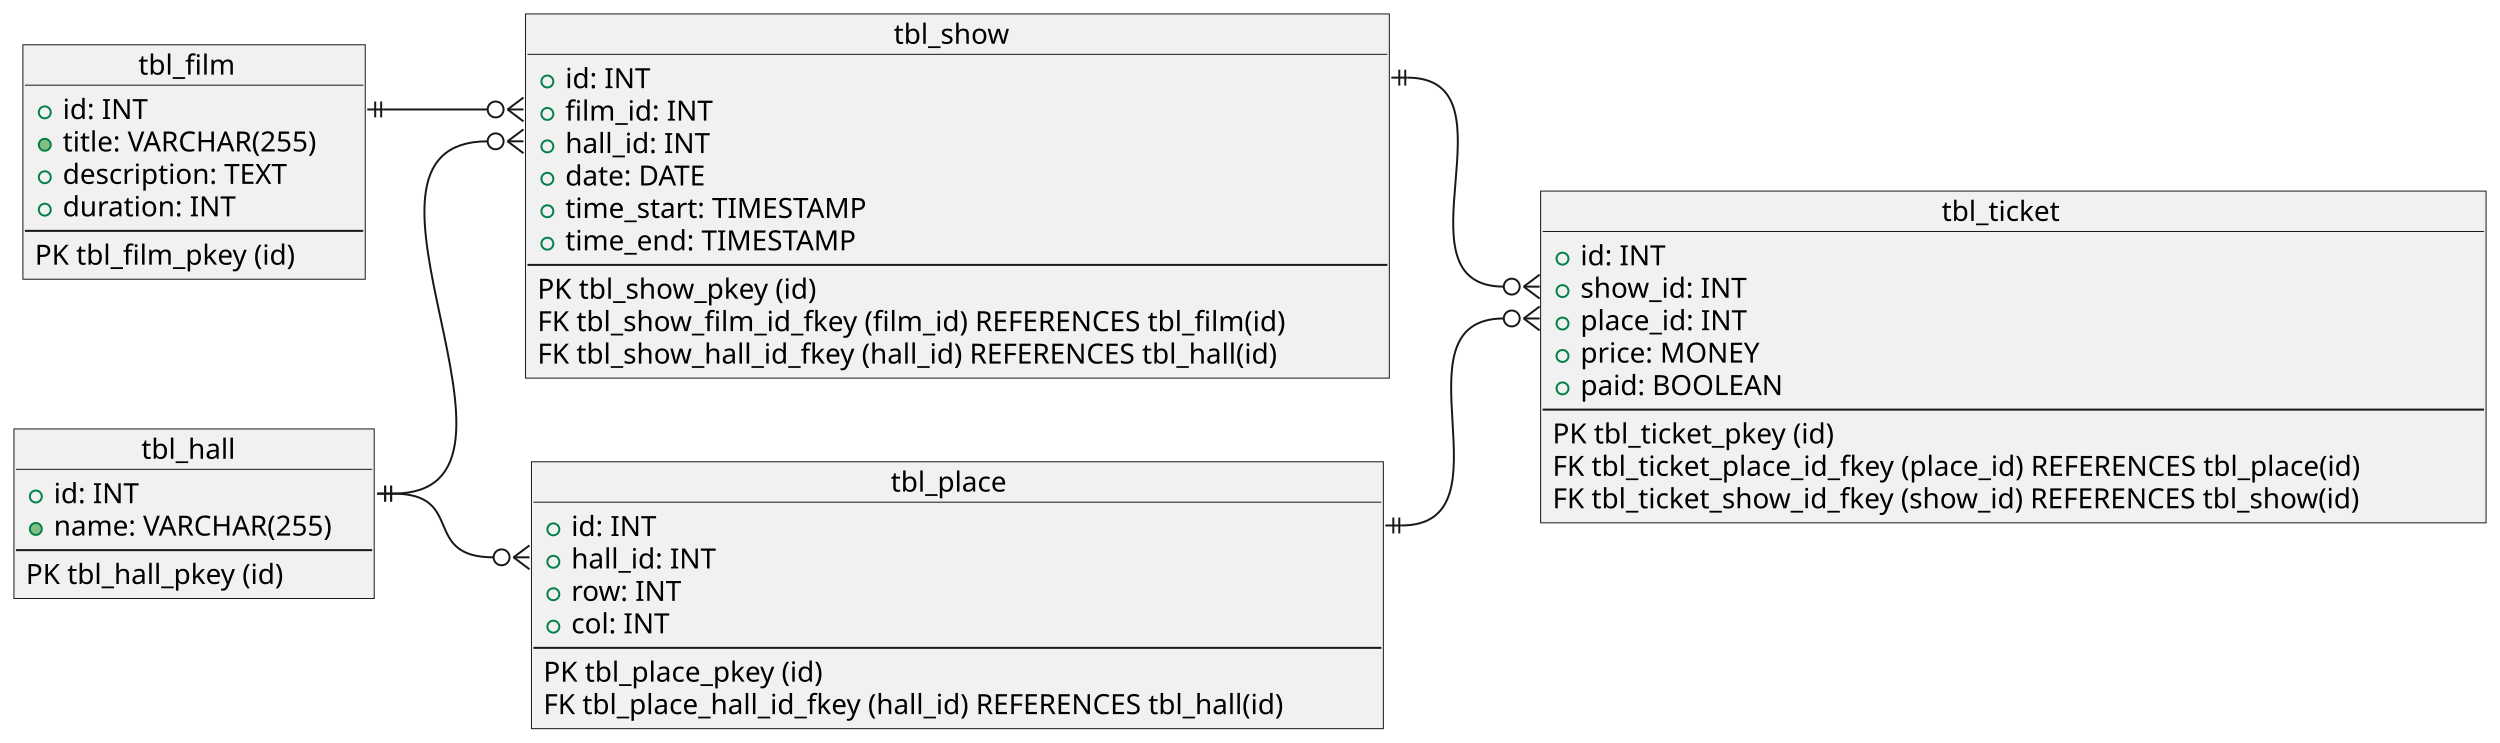
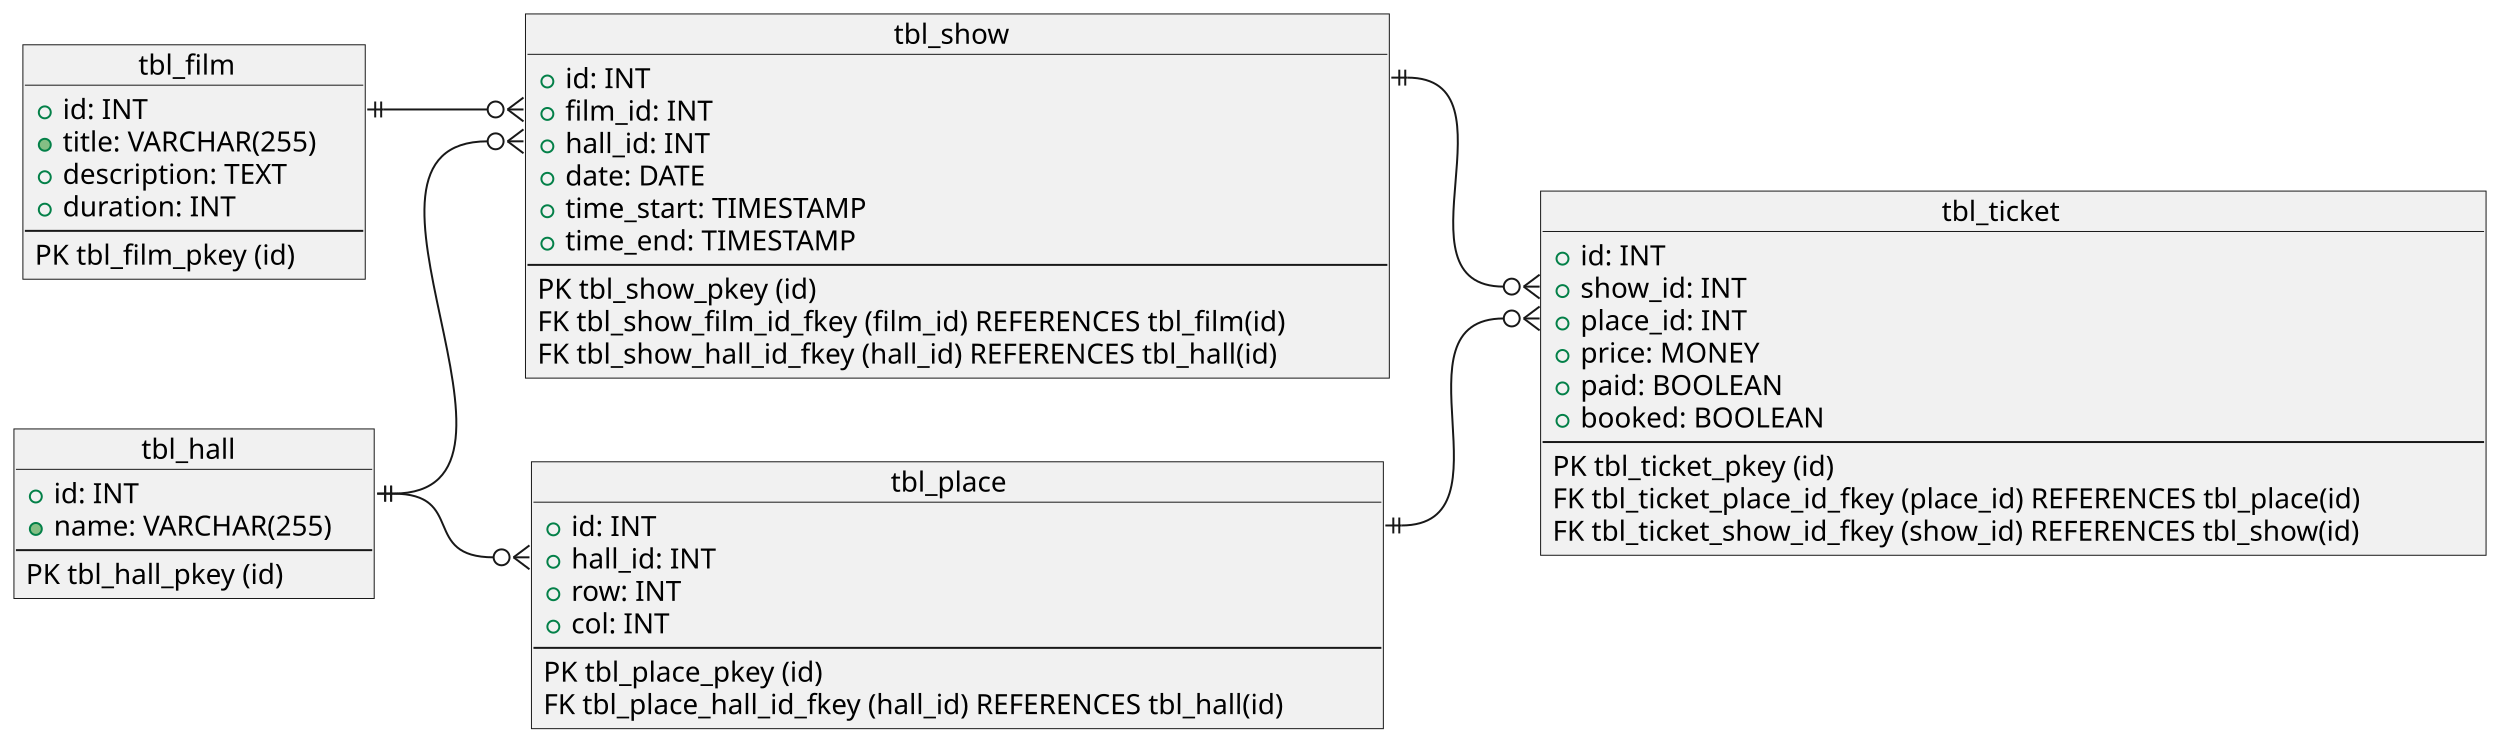
<svg xmlns="http://www.w3.org/2000/svg" contentStyleType="text/css" height="373px" preserveAspectRatio="none" style="width:1256px;height:373px;background:#FFFFFF;" version="1.1" viewBox="0 0 1256 373" width="1256px" zoomAndPan="magnify">
  <defs />
  <g>
    <g id="elem_tbl_film">
      <rect fill="#F1F1F1" height="117.781" style="stroke:#181818;stroke-width:0.5;" width="172" x="11.5" y="22.5" />
      <text fill="#000000" font-family="sans-serif" font-size="14" lengthAdjust="spacing" textLength="56" x="69.5" y="37.495">tbl_film</text>
      <line style="stroke:#181818;stroke-width:0.5;" x1="12.5" x2="182.5" y1="42.797" y2="42.797" />
      <ellipse cx="22.5" cy="56.445" fill="none" rx="3" ry="3" style="stroke:#038048;stroke-width:1.0;" />
      <text fill="#000000" font-family="sans-serif" font-size="14" lengthAdjust="spacing" textLength="45" x="31.5" y="59.792">id: INT</text>
      <ellipse cx="22.5" cy="72.742" fill="#84BE84" rx="3" ry="3" style="stroke:#038048;stroke-width:1.0;" />
      <text fill="#000000" font-family="sans-serif" font-size="14" lengthAdjust="spacing" textLength="146" x="31.5" y="76.089">title: VARCHAR(255)</text>
      <ellipse cx="22.5" cy="89.039" fill="none" rx="3" ry="3" style="stroke:#038048;stroke-width:1.0;" />
      <text fill="#000000" font-family="sans-serif" font-size="14" lengthAdjust="spacing" textLength="128" x="31.5" y="92.386">description: TEXT</text>
      <ellipse cx="22.5" cy="105.336" fill="none" rx="3" ry="3" style="stroke:#038048;stroke-width:1.0;" />
      <text fill="#000000" font-family="sans-serif" font-size="14" lengthAdjust="spacing" textLength="92" x="31.5" y="108.683">duration: INT</text>
      <line style="stroke:#181818;stroke-width:1.0;" x1="12.5" x2="182.5" y1="115.984" y2="115.984" />
      <text fill="#000000" font-family="sans-serif" font-size="14" lengthAdjust="spacing" textLength="149" x="17.5" y="132.98">PK tbl_film_pkey (id)</text>
    </g>
    <g id="elem_tbl_hall">
      <rect fill="#F1F1F1" height="85.188" style="stroke:#181818;stroke-width:0.5;" width="181" x="7" y="215.5" />
      <text fill="#000000" font-family="sans-serif" font-size="14" lengthAdjust="spacing" textLength="53" x="71" y="230.495">tbl_hall</text>
      <line style="stroke:#181818;stroke-width:0.5;" x1="8" x2="187" y1="235.797" y2="235.797" />
      <ellipse cx="18" cy="249.445" fill="none" rx="3" ry="3" style="stroke:#038048;stroke-width:1.0;" />
      <text fill="#000000" font-family="sans-serif" font-size="14" lengthAdjust="spacing" textLength="45" x="27" y="252.792">id: INT</text>
      <ellipse cx="18" cy="265.742" fill="#84BE84" rx="3" ry="3" style="stroke:#038048;stroke-width:1.0;" />
      <text fill="#000000" font-family="sans-serif" font-size="14" lengthAdjust="spacing" textLength="155" x="27" y="269.089">name: VARCHAR(255)</text>
      <line style="stroke:#181818;stroke-width:1.0;" x1="8" x2="187" y1="276.391" y2="276.391" />
      <text fill="#000000" font-family="sans-serif" font-size="14" lengthAdjust="spacing" textLength="146" x="13" y="293.386">PK tbl_hall_pkey (id)</text>
    </g>
    <g id="elem_tbl_place">
      <rect fill="#F1F1F1" height="134.078" style="stroke:#181818;stroke-width:0.5;" width="428" x="267" y="232" />
      <text fill="#000000" font-family="sans-serif" font-size="14" lengthAdjust="spacing" textLength="67" x="447.5" y="246.995">tbl_place</text>
      <line style="stroke:#181818;stroke-width:0.5;" x1="268" x2="694" y1="252.297" y2="252.297" />
      <ellipse cx="278" cy="265.945" fill="none" rx="3" ry="3" style="stroke:#038048;stroke-width:1.0;" />
      <text fill="#000000" font-family="sans-serif" font-size="14" lengthAdjust="spacing" textLength="45" x="287" y="269.292">id: INT</text>
      <ellipse cx="278" cy="282.242" fill="none" rx="3" ry="3" style="stroke:#038048;stroke-width:1.0;" />
      <text fill="#000000" font-family="sans-serif" font-size="14" lengthAdjust="spacing" textLength="77" x="287" y="285.589">hall_id: INT</text>
      <ellipse cx="278" cy="298.539" fill="none" rx="3" ry="3" style="stroke:#038048;stroke-width:1.0;" />
      <text fill="#000000" font-family="sans-serif" font-size="14" lengthAdjust="spacing" textLength="58" x="287" y="301.886">row: INT</text>
      <ellipse cx="278" cy="314.836" fill="none" rx="3" ry="3" style="stroke:#038048;stroke-width:1.0;" />
      <text fill="#000000" font-family="sans-serif" font-size="14" lengthAdjust="spacing" textLength="53" x="287" y="318.183">col: INT</text>
      <line style="stroke:#181818;stroke-width:1.0;" x1="268" x2="694" y1="325.484" y2="325.484" />
      <text fill="#000000" font-family="sans-serif" font-size="14" lengthAdjust="spacing" textLength="160" x="273" y="342.479">PK tbl_place_pkey (id)</text>
      <text fill="#000000" font-family="sans-serif" font-size="14" lengthAdjust="spacing" textLength="416" x="273" y="358.776">FK tbl_place_hall_id_fkey (hall_id) REFERENCES tbl_hall(id)</text>
    </g>
    <g id="elem_tbl_show">
      <rect fill="#F1F1F1" height="182.969" style="stroke:#181818;stroke-width:0.5;" width="434" x="264" y="7" />
      <text fill="#000000" font-family="sans-serif" font-size="14" lengthAdjust="spacing" textLength="64" x="449" y="21.995">tbl_show</text>
      <line style="stroke:#181818;stroke-width:0.5;" x1="265" x2="697" y1="27.297" y2="27.297" />
      <ellipse cx="275" cy="40.945" fill="none" rx="3" ry="3" style="stroke:#038048;stroke-width:1.0;" />
      <text fill="#000000" font-family="sans-serif" font-size="14" lengthAdjust="spacing" textLength="45" x="284" y="44.292">id: INT</text>
      <ellipse cx="275" cy="57.242" fill="none" rx="3" ry="3" style="stroke:#038048;stroke-width:1.0;" />
      <text fill="#000000" font-family="sans-serif" font-size="14" lengthAdjust="spacing" textLength="80" x="284" y="60.589">film_id: INT</text>
      <ellipse cx="275" cy="73.539" fill="none" rx="3" ry="3" style="stroke:#038048;stroke-width:1.0;" />
      <text fill="#000000" font-family="sans-serif" font-size="14" lengthAdjust="spacing" textLength="77" x="284" y="76.886">hall_id: INT</text>
      <ellipse cx="275" cy="89.836" fill="none" rx="3" ry="3" style="stroke:#038048;stroke-width:1.0;" />
      <text fill="#000000" font-family="sans-serif" font-size="14" lengthAdjust="spacing" textLength="81" x="284" y="93.183">date: DATE</text>
      <ellipse cx="275" cy="106.133" fill="none" rx="3" ry="3" style="stroke:#038048;stroke-width:1.0;" />
      <text fill="#000000" font-family="sans-serif" font-size="14" lengthAdjust="spacing" textLength="168" x="284" y="109.48">time_start: TIMESTAMP</text>
      <ellipse cx="275" cy="122.43" fill="none" rx="3" ry="3" style="stroke:#038048;stroke-width:1.0;" />
      <text fill="#000000" font-family="sans-serif" font-size="14" lengthAdjust="spacing" textLength="160" x="284" y="125.776">time_end: TIMESTAMP</text>
      <line style="stroke:#181818;stroke-width:1.0;" x1="265" x2="697" y1="133.078" y2="133.078" />
      <text fill="#000000" font-family="sans-serif" font-size="14" lengthAdjust="spacing" textLength="157" x="270" y="150.073">PK tbl_show_pkey (id)</text>
      <text fill="#000000" font-family="sans-serif" font-size="14" lengthAdjust="spacing" textLength="422" x="270" y="166.37">FK tbl_show_film_id_fkey (film_id) REFERENCES tbl_film(id)</text>
      <text fill="#000000" font-family="sans-serif" font-size="14" lengthAdjust="spacing" textLength="413" x="270" y="182.667">FK tbl_show_hall_id_fkey (hall_id) REFERENCES tbl_hall(id)</text>
    </g>
    <g id="elem_tbl_ticket">
-       <rect fill="#F1F1F1" height="166.672" style="stroke:#181818;stroke-width:0.5;" width="475" x="774" y="96" />
+       <rect fill="#F1F1F1" height="182.969" style="stroke:#181818;stroke-width:0.5;" width="475" x="774" y="96" />
      <text fill="#000000" font-family="sans-serif" font-size="14" lengthAdjust="spacing" textLength="72" x="975.5" y="110.995">tbl_ticket</text>
      <line style="stroke:#181818;stroke-width:0.5;" x1="775" x2="1248" y1="116.297" y2="116.297" />
      <ellipse cx="785" cy="129.945" fill="none" rx="3" ry="3" style="stroke:#038048;stroke-width:1.0;" />
      <text fill="#000000" font-family="sans-serif" font-size="14" lengthAdjust="spacing" textLength="45" x="794" y="133.292">id: INT</text>
      <ellipse cx="785" cy="146.242" fill="none" rx="3" ry="3" style="stroke:#038048;stroke-width:1.0;" />
      <text fill="#000000" font-family="sans-serif" font-size="14" lengthAdjust="spacing" textLength="88" x="794" y="149.589">show_id: INT</text>
      <ellipse cx="785" cy="162.539" fill="none" rx="3" ry="3" style="stroke:#038048;stroke-width:1.0;" />
      <text fill="#000000" font-family="sans-serif" font-size="14" lengthAdjust="spacing" textLength="91" x="794" y="165.886">place_id: INT</text>
      <ellipse cx="785" cy="178.836" fill="none" rx="3" ry="3" style="stroke:#038048;stroke-width:1.0;" />
      <text fill="#000000" font-family="sans-serif" font-size="14" lengthAdjust="spacing" textLength="97" x="794" y="182.183">price: MONEY</text>
      <ellipse cx="785" cy="195.133" fill="none" rx="3" ry="3" style="stroke:#038048;stroke-width:1.0;" />
      <text fill="#000000" font-family="sans-serif" font-size="14" lengthAdjust="spacing" textLength="109" x="794" y="198.48">paid: BOOLEAN</text>
-       <line style="stroke:#181818;stroke-width:1.0;" x1="775" x2="1248" y1="205.781" y2="205.781" />
-       <text fill="#000000" font-family="sans-serif" font-size="14" lengthAdjust="spacing" textLength="165" x="780" y="222.776">PK tbl_ticket_pkey (id)</text>
-       <text fill="#000000" font-family="sans-serif" font-size="14" lengthAdjust="spacing" textLength="463" x="780" y="239.073">FK tbl_ticket_place_id_fkey (place_id) REFERENCES tbl_place(id)</text>
-       <text fill="#000000" font-family="sans-serif" font-size="14" lengthAdjust="spacing" textLength="454" x="780" y="255.37">FK tbl_ticket_show_id_fkey (show_id) REFERENCES tbl_show(id)</text>
+       <ellipse cx="785" cy="211.43" fill="none" rx="3" ry="3" style="stroke:#038048;stroke-width:1.0;" />
+       <text fill="#000000" font-family="sans-serif" font-size="14" lengthAdjust="spacing" textLength="133" x="794" y="214.776">booked: BOOLEAN</text>
+       <line style="stroke:#181818;stroke-width:1.0;" x1="775" x2="1248" y1="222.078" y2="222.078" />
+       <text fill="#000000" font-family="sans-serif" font-size="14" lengthAdjust="spacing" textLength="165" x="780" y="239.073">PK tbl_ticket_pkey (id)</text>
+       <text fill="#000000" font-family="sans-serif" font-size="14" lengthAdjust="spacing" textLength="463" x="780" y="255.37">FK tbl_ticket_place_id_fkey (place_id) REFERENCES tbl_place(id)</text>
+       <text fill="#000000" font-family="sans-serif" font-size="14" lengthAdjust="spacing" textLength="454" x="780" y="271.667">FK tbl_ticket_show_id_fkey (show_id) REFERENCES tbl_show(id)</text>
    </g>
    <g id="link_tbl_film_tbl_show">
-       <path codeLine="54" d="M192.5,55 C227.389,55 210.111,55 245,55 " fill="none" id="tbl_film-tbl_show" style="stroke:#181818;stroke-width:1.0;" />
+       <path codeLine="55" d="M192.5,55 C227.389,55 210.111,55 245,55 " fill="none" id="tbl_film-tbl_show" style="stroke:#181818;stroke-width:1.0;" />
      <line style="stroke:#181818;stroke-width:1.0;" x1="188.5" x2="188.5" y1="59" y2="51" />
      <line style="stroke:#181818;stroke-width:1.0;" x1="191.5" x2="191.5" y1="59" y2="51" />
      <line style="stroke:#181818;stroke-width:1.0;" x1="192.5" x2="184.5" y1="55" y2="55" />
      <line style="stroke:#181818;stroke-width:1.0;" x1="255" x2="263" y1="55" y2="49" />
      <line style="stroke:#181818;stroke-width:1.0;" x1="255" x2="263" y1="55" y2="61" />
      <line style="stroke:#181818;stroke-width:1.0;" x1="255" x2="263" y1="55" y2="55" />
      <ellipse cx="249" cy="55" fill="none" rx="4" ry="4" style="stroke:#181818;stroke-width:1.0;" />
    </g>
    <g id="link_tbl_hall_tbl_show">
-       <path codeLine="55" d="M197.5,248 C282.68,248 159.82,71 245,71 " fill="none" id="tbl_hall-tbl_show" style="stroke:#181818;stroke-width:1.0;" />
+       <path codeLine="56" d="M197.5,248 C282.68,248 159.82,71 245,71 " fill="none" id="tbl_hall-tbl_show" style="stroke:#181818;stroke-width:1.0;" />
      <line style="stroke:#181818;stroke-width:1.0;" x1="193.5" x2="193.5" y1="252" y2="244" />
      <line style="stroke:#181818;stroke-width:1.0;" x1="196.5" x2="196.5" y1="252" y2="244" />
      <line style="stroke:#181818;stroke-width:1.0;" x1="197.5" x2="189.5" y1="248" y2="248" />
      <line style="stroke:#181818;stroke-width:1.0;" x1="255" x2="263" y1="71" y2="65" />
      <line style="stroke:#181818;stroke-width:1.0;" x1="255" x2="263" y1="71" y2="77" />
      <line style="stroke:#181818;stroke-width:1.0;" x1="255" x2="263" y1="71" y2="71" />
      <ellipse cx="249" cy="71" fill="none" rx="4" ry="4" style="stroke:#181818;stroke-width:1.0;" />
    </g>
    <g id="link_tbl_hall_tbl_place">
-       <path codeLine="56" d="M197.5,248 C234.355,248 211.145,280 248,280 " fill="none" id="tbl_hall-tbl_place" style="stroke:#181818;stroke-width:1.0;" />
+       <path codeLine="57" d="M197.5,248 C234.355,248 211.145,280 248,280 " fill="none" id="tbl_hall-tbl_place" style="stroke:#181818;stroke-width:1.0;" />
      <line style="stroke:#181818;stroke-width:1.0;" x1="193.5" x2="193.5" y1="252" y2="244" />
      <line style="stroke:#181818;stroke-width:1.0;" x1="196.5" x2="196.5" y1="252" y2="244" />
      <line style="stroke:#181818;stroke-width:1.0;" x1="197.5" x2="189.5" y1="248" y2="248" />
      <line style="stroke:#181818;stroke-width:1.0;" x1="258" x2="266" y1="280" y2="274" />
      <line style="stroke:#181818;stroke-width:1.0;" x1="258" x2="266" y1="280" y2="286" />
      <line style="stroke:#181818;stroke-width:1.0;" x1="258" x2="266" y1="280" y2="280" />
      <ellipse cx="252" cy="280" fill="none" rx="4" ry="4" style="stroke:#181818;stroke-width:1.0;" />
    </g>
    <g id="link_tbl_place_tbl_ticket">
-       <path codeLine="57" d="M704,264 C761.645,264 697.855,160 755.5,160 " fill="none" id="tbl_place-tbl_ticket" style="stroke:#181818;stroke-width:1.0;" />
+       <path codeLine="58" d="M704,264 C761.645,264 697.855,160 755.5,160 " fill="none" id="tbl_place-tbl_ticket" style="stroke:#181818;stroke-width:1.0;" />
      <line style="stroke:#181818;stroke-width:1.0;" x1="700" x2="700" y1="268" y2="260" />
      <line style="stroke:#181818;stroke-width:1.0;" x1="703" x2="703" y1="268" y2="260" />
      <line style="stroke:#181818;stroke-width:1.0;" x1="704" x2="696" y1="264" y2="264" />
      <line style="stroke:#181818;stroke-width:1.0;" x1="765.5" x2="773.5" y1="160" y2="154" />
      <line style="stroke:#181818;stroke-width:1.0;" x1="765.5" x2="773.5" y1="160" y2="166" />
      <line style="stroke:#181818;stroke-width:1.0;" x1="765.5" x2="773.5" y1="160" y2="160" />
      <ellipse cx="759.5" cy="160" fill="none" rx="4" ry="4" style="stroke:#181818;stroke-width:1.0;" />
    </g>
    <g id="link_tbl_show_tbl_ticket">
-       <path codeLine="58" d="M707,39 C764.22,39 698.28,144 755.5,144 " fill="none" id="tbl_show-tbl_ticket" style="stroke:#181818;stroke-width:1.0;" />
+       <path codeLine="59" d="M707,39 C764.22,39 698.28,144 755.5,144 " fill="none" id="tbl_show-tbl_ticket" style="stroke:#181818;stroke-width:1.0;" />
      <line style="stroke:#181818;stroke-width:1.0;" x1="703" x2="703" y1="43" y2="35" />
      <line style="stroke:#181818;stroke-width:1.0;" x1="706" x2="706" y1="43" y2="35" />
      <line style="stroke:#181818;stroke-width:1.0;" x1="707" x2="699" y1="39" y2="39" />
      <line style="stroke:#181818;stroke-width:1.0;" x1="765.5" x2="773.5" y1="144" y2="138" />
      <line style="stroke:#181818;stroke-width:1.0;" x1="765.5" x2="773.5" y1="144" y2="150" />
      <line style="stroke:#181818;stroke-width:1.0;" x1="765.5" x2="773.5" y1="144" y2="144" />
      <ellipse cx="759.5" cy="144" fill="none" rx="4" ry="4" style="stroke:#181818;stroke-width:1.0;" />
    </g>
  </g>
</svg>
